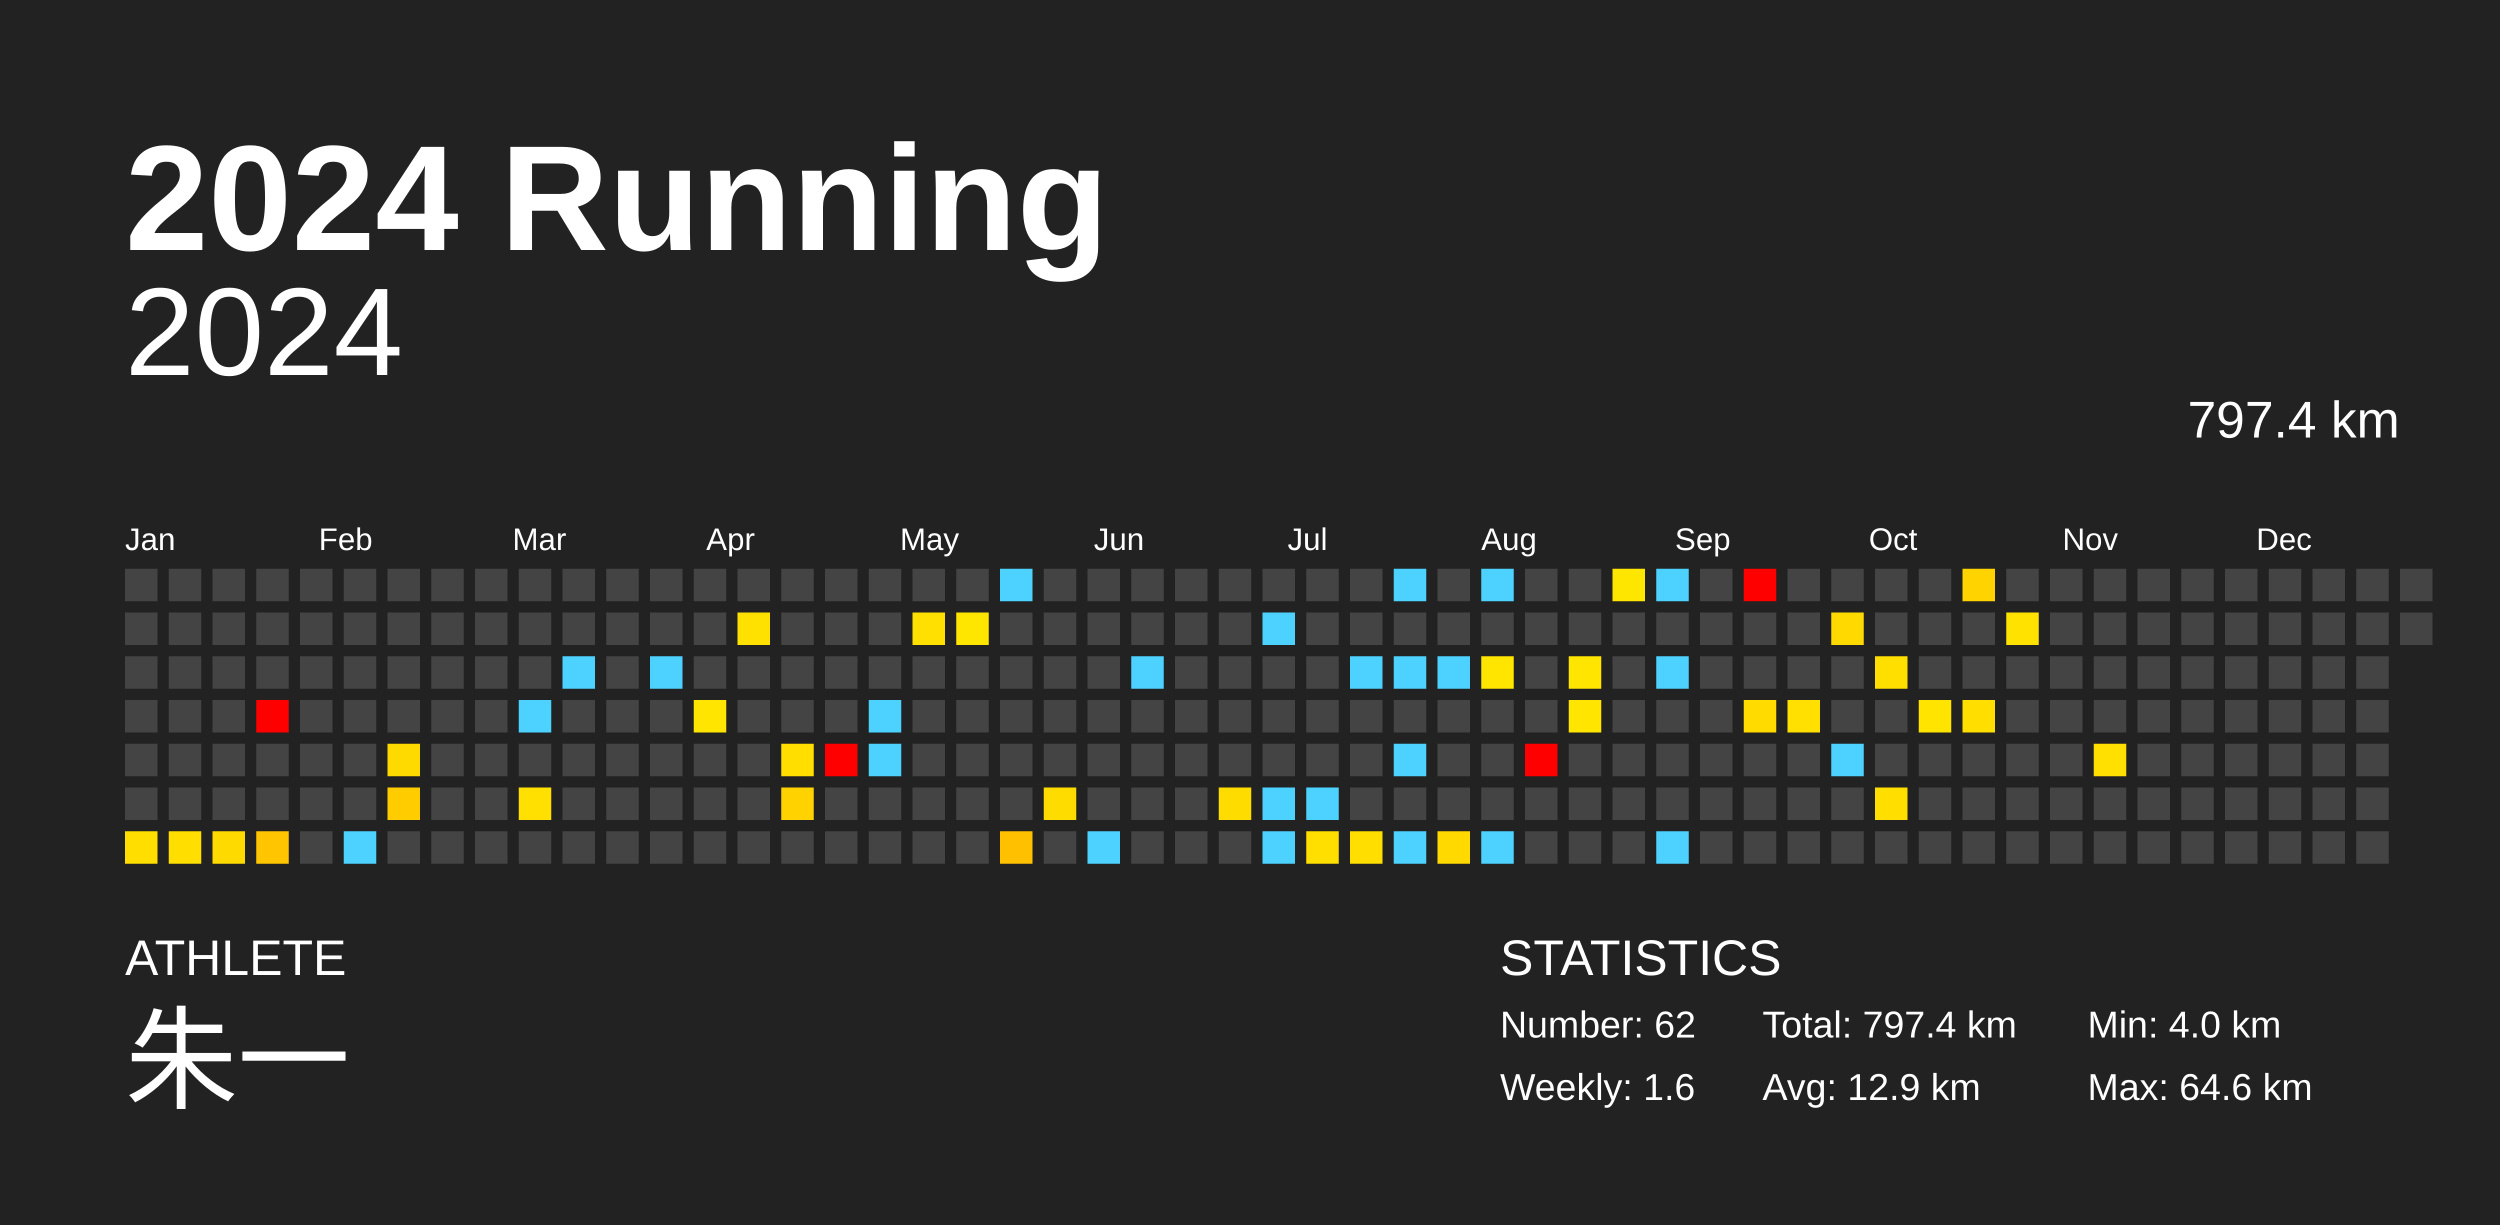
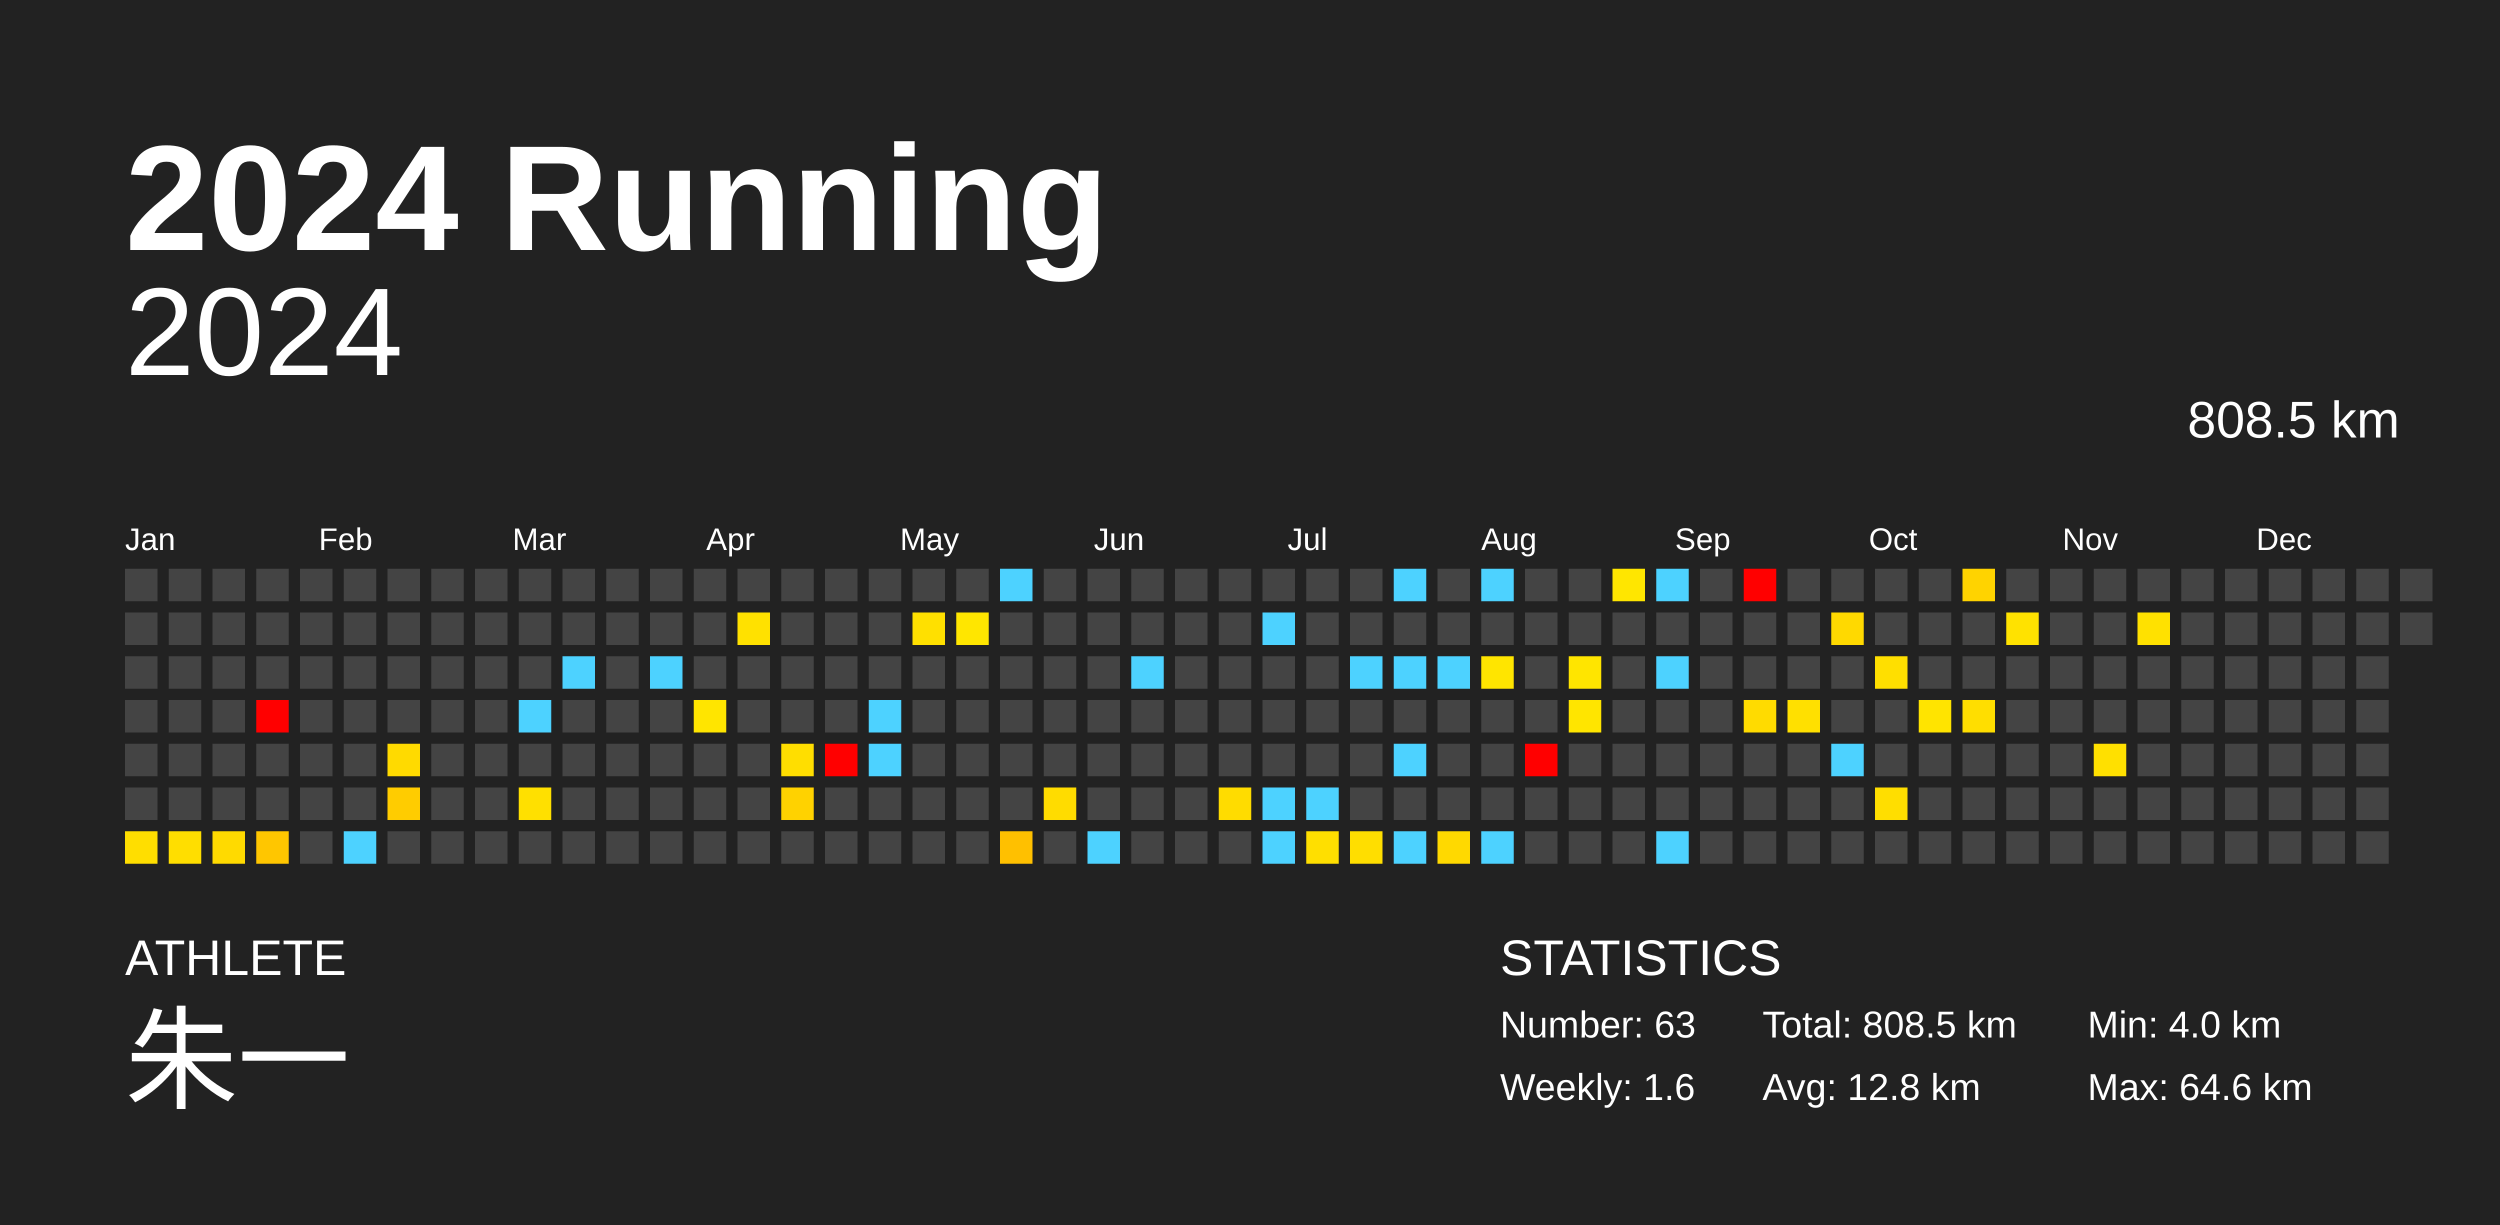
<svg xmlns="http://www.w3.org/2000/svg" baseProfile="full" height="98mm" version="1.1" viewBox="0,0,200,98" width="200mm">
  <defs />
  <rect fill="#222222" height="98" width="200" x="0" y="0" />
  <text fill="#FFFFFF" style="font-size:12px; font-family:Arial; font-weight:bold;" x="10" y="20">2024 Running</text>
  <text fill="#FFFFFF" style="font-size:4px; font-family:Arial" x="10" y="78">ATHLETE</text>
  <text fill="#FFFFFF" style="font-size:9px; font-family:Arial" x="10" y="88">朱一</text>
  <text fill="#FFFFFF" style="font-size:4px; font-family:Arial" x="120" y="78">STATISTICS</text>
-   <text fill="#FFFFFF" style="font-size:3px; font-family:Arial" x="120" y="83">Number: 62</text>
+   <text fill="#FFFFFF" style="font-size:3px; font-family:Arial" x="120" y="83">Number: 63</text>
  <text fill="#FFFFFF" style="font-size:3px; font-family:Arial" x="120" y="88">Weekly: 1.6</text>
-   <text fill="#FFFFFF" style="font-size:3px; font-family:Arial" x="141" y="83">Total: 797.4 km</text>
-   <text fill="#FFFFFF" style="font-size:3px; font-family:Arial" x="141" y="88">Avg: 12.9 km</text>
+   <text fill="#FFFFFF" style="font-size:3px; font-family:Arial" x="141" y="83">Total: 808.5 km</text>
+   <text fill="#FFFFFF" style="font-size:3px; font-family:Arial" x="141" y="88">Avg: 12.8 km</text>
  <text fill="#FFFFFF" style="font-size:3px; font-family:Arial" x="167" y="83">Min: 4.0 km</text>
  <text fill="#FFFFFF" style="font-size:3px; font-family:Arial" x="167" y="88">Max: 64.6 km</text>
  <text alignment-baseline="hanging" fill="#FFFFFF" style="font-size:10.0px; font-family:Arial;" x="10" y="30">2024</text>
-   <text alignment-baseline="hanging" fill="#FFFFFF" style="font-size:4.125px; font-family:Arial;" x="175" y="35">797.4 km</text>
+   <text alignment-baseline="hanging" fill="#FFFFFF" style="font-size:4.125px; font-family:Arial;" x="175" y="35">808.5 km</text>
  <text fill="#FFFFFF" style="font-size:2.5px; font-family:Arial" x="10.0" y="44">Jan</text>
  <text fill="#FFFFFF" style="font-size:2.5px; font-family:Arial" x="25.5" y="44">Feb</text>
  <text fill="#FFFFFF" style="font-size:2.5px; font-family:Arial" x="41.0" y="44">Mar</text>
  <text fill="#FFFFFF" style="font-size:2.5px; font-family:Arial" x="56.5" y="44">Apr</text>
  <text fill="#FFFFFF" style="font-size:2.5px; font-family:Arial" x="72.0" y="44">May</text>
  <text fill="#FFFFFF" style="font-size:2.5px; font-family:Arial" x="87.5" y="44">Jun</text>
  <text fill="#FFFFFF" style="font-size:2.5px; font-family:Arial" x="103.0" y="44">Jul</text>
  <text fill="#FFFFFF" style="font-size:2.5px; font-family:Arial" x="118.5" y="44">Aug</text>
  <text fill="#FFFFFF" style="font-size:2.5px; font-family:Arial" x="134.0" y="44">Sep</text>
  <text fill="#FFFFFF" style="font-size:2.5px; font-family:Arial" x="149.5" y="44">Oct</text>
  <text fill="#FFFFFF" style="font-size:2.5px; font-family:Arial" x="165.0" y="44">Nov</text>
  <text fill="#FFFFFF" style="font-size:2.5px; font-family:Arial" x="180.5" y="44">Dec</text>
  <rect fill="#444444" height="2.6" width="2.6" x="10.0" y="45.5" />
  <rect fill="#444444" height="2.6" width="2.6" x="10.0" y="49.0" />
  <rect fill="#444444" height="2.6" width="2.6" x="10.0" y="52.5" />
  <rect fill="#444444" height="2.6" width="2.6" x="10.0" y="56.0" />
  <rect fill="#444444" height="2.6" width="2.6" x="10.0" y="59.5" />
  <rect fill="#444444" height="2.6" width="2.6" x="10.0" y="63.0" />
  <rect fill="#ffde00" height="2.6" width="2.6" x="10.0" y="66.5" />
  <rect fill="#444444" height="2.6" width="2.6" x="13.5" y="45.5" />
  <rect fill="#444444" height="2.6" width="2.6" x="13.5" y="49.0" />
  <rect fill="#444444" height="2.6" width="2.6" x="13.5" y="52.5" />
  <rect fill="#444444" height="2.6" width="2.6" x="13.5" y="56.0" />
  <rect fill="#444444" height="2.6" width="2.6" x="13.5" y="59.5" />
  <rect fill="#444444" height="2.6" width="2.6" x="13.5" y="63.0" />
  <rect fill="#ffde00" height="2.6" width="2.6" x="13.5" y="66.5" />
  <rect fill="#444444" height="2.6" width="2.6" x="17.0" y="45.5" />
  <rect fill="#444444" height="2.6" width="2.6" x="17.0" y="49.0" />
  <rect fill="#444444" height="2.6" width="2.6" x="17.0" y="52.5" />
  <rect fill="#444444" height="2.6" width="2.6" x="17.0" y="56.0" />
  <rect fill="#444444" height="2.6" width="2.6" x="17.0" y="59.5" />
  <rect fill="#444444" height="2.6" width="2.6" x="17.0" y="63.0" />
  <rect fill="#ffda00" height="2.6" width="2.6" x="17.0" y="66.5" />
  <rect fill="#444444" height="2.6" width="2.6" x="20.5" y="45.5" />
  <rect fill="#444444" height="2.6" width="2.6" x="20.5" y="49.0" />
  <rect fill="#444444" height="2.6" width="2.6" x="20.5" y="52.5" />
  <rect fill="red" height="2.6" width="2.6" x="20.5" y="56.0" />
  <rect fill="#444444" height="2.6" width="2.6" x="20.5" y="59.5" />
  <rect fill="#444444" height="2.6" width="2.6" x="20.5" y="63.0" />
  <rect fill="#ffc600" height="2.6" width="2.6" x="20.5" y="66.5" />
  <rect fill="#444444" height="2.6" width="2.6" x="24.0" y="45.5" />
  <rect fill="#444444" height="2.6" width="2.6" x="24.0" y="49.0" />
  <rect fill="#444444" height="2.6" width="2.6" x="24.0" y="52.5" />
  <rect fill="#444444" height="2.6" width="2.6" x="24.0" y="56.0" />
  <rect fill="#444444" height="2.6" width="2.6" x="24.0" y="59.5" />
  <rect fill="#444444" height="2.6" width="2.6" x="24.0" y="63.0" />
  <rect fill="#444444" height="2.6" width="2.6" x="24.0" y="66.5" />
  <rect fill="#444444" height="2.6" width="2.6" x="27.5" y="45.5" />
  <rect fill="#444444" height="2.6" width="2.6" x="27.5" y="49.0" />
  <rect fill="#444444" height="2.6" width="2.6" x="27.5" y="52.5" />
  <rect fill="#444444" height="2.6" width="2.6" x="27.5" y="56.0" />
  <rect fill="#444444" height="2.6" width="2.6" x="27.5" y="59.5" />
  <rect fill="#444444" height="2.6" width="2.6" x="27.5" y="63.0" />
  <rect fill="#4dd2ff" height="2.6" width="2.6" x="27.5" y="66.5" />
  <rect fill="#444444" height="2.6" width="2.6" x="31.0" y="45.5" />
  <rect fill="#444444" height="2.6" width="2.6" x="31.0" y="49.0" />
  <rect fill="#444444" height="2.6" width="2.6" x="31.0" y="52.5" />
  <rect fill="#444444" height="2.6" width="2.6" x="31.0" y="56.0" />
  <rect fill="#ffda00" height="2.6" width="2.6" x="31.0" y="59.5" />
  <rect fill="#ffcc00" height="2.6" width="2.6" x="31.0" y="63.0" />
  <rect fill="#444444" height="2.6" width="2.6" x="31.0" y="66.5" />
  <rect fill="#444444" height="2.6" width="2.6" x="34.5" y="45.5" />
  <rect fill="#444444" height="2.6" width="2.6" x="34.5" y="49.0" />
  <rect fill="#444444" height="2.6" width="2.6" x="34.5" y="52.5" />
  <rect fill="#444444" height="2.6" width="2.6" x="34.5" y="56.0" />
  <rect fill="#444444" height="2.6" width="2.6" x="34.5" y="59.5" />
  <rect fill="#444444" height="2.6" width="2.6" x="34.5" y="63.0" />
  <rect fill="#444444" height="2.6" width="2.6" x="34.5" y="66.5" />
  <rect fill="#444444" height="2.6" width="2.6" x="38.0" y="45.5" />
  <rect fill="#444444" height="2.6" width="2.6" x="38.0" y="49.0" />
  <rect fill="#444444" height="2.6" width="2.6" x="38.0" y="52.5" />
  <rect fill="#444444" height="2.6" width="2.6" x="38.0" y="56.0" />
  <rect fill="#444444" height="2.6" width="2.6" x="38.0" y="59.5" />
  <rect fill="#444444" height="2.6" width="2.6" x="38.0" y="63.0" />
  <rect fill="#444444" height="2.6" width="2.6" x="38.0" y="66.5" />
  <rect fill="#444444" height="2.6" width="2.6" x="41.5" y="45.5" />
  <rect fill="#444444" height="2.6" width="2.6" x="41.5" y="49.0" />
  <rect fill="#444444" height="2.6" width="2.6" x="41.5" y="52.5" />
  <rect fill="#4dd2ff" height="2.6" width="2.6" x="41.5" y="56.0" />
  <rect fill="#444444" height="2.6" width="2.6" x="41.5" y="59.5" />
  <rect fill="#ffe000" height="2.6" width="2.6" x="41.5" y="63.0" />
  <rect fill="#444444" height="2.6" width="2.6" x="41.5" y="66.5" />
  <rect fill="#444444" height="2.6" width="2.6" x="45.0" y="45.5" />
  <rect fill="#444444" height="2.6" width="2.6" x="45.0" y="49.0" />
  <rect fill="#4dd2ff" height="2.6" width="2.6" x="45.0" y="52.5" />
  <rect fill="#444444" height="2.6" width="2.6" x="45.0" y="56.0" />
  <rect fill="#444444" height="2.6" width="2.6" x="45.0" y="59.5" />
  <rect fill="#444444" height="2.6" width="2.6" x="45.0" y="63.0" />
  <rect fill="#444444" height="2.6" width="2.6" x="45.0" y="66.5" />
  <rect fill="#444444" height="2.6" width="2.6" x="48.5" y="45.5" />
  <rect fill="#444444" height="2.6" width="2.6" x="48.5" y="49.0" />
  <rect fill="#444444" height="2.6" width="2.6" x="48.5" y="52.5" />
  <rect fill="#444444" height="2.6" width="2.6" x="48.5" y="56.0" />
  <rect fill="#444444" height="2.6" width="2.6" x="48.5" y="59.5" />
  <rect fill="#444444" height="2.6" width="2.6" x="48.5" y="63.0" />
  <rect fill="#444444" height="2.6" width="2.6" x="48.5" y="66.5" />
  <rect fill="#444444" height="2.6" width="2.6" x="52.0" y="45.5" />
  <rect fill="#444444" height="2.6" width="2.6" x="52.0" y="49.0" />
  <rect fill="#4dd2ff" height="2.6" width="2.6" x="52.0" y="52.5" />
  <rect fill="#444444" height="2.6" width="2.6" x="52.0" y="56.0" />
  <rect fill="#444444" height="2.6" width="2.6" x="52.0" y="59.5" />
  <rect fill="#444444" height="2.6" width="2.6" x="52.0" y="63.0" />
  <rect fill="#444444" height="2.6" width="2.6" x="52.0" y="66.5" />
  <rect fill="#444444" height="2.6" width="2.6" x="55.5" y="45.5" />
  <rect fill="#444444" height="2.6" width="2.6" x="55.5" y="49.0" />
  <rect fill="#444444" height="2.6" width="2.6" x="55.5" y="52.5" />
  <rect fill="#ffe500" height="2.6" width="2.6" x="55.5" y="56.0" />
  <rect fill="#444444" height="2.6" width="2.6" x="55.5" y="59.5" />
  <rect fill="#444444" height="2.6" width="2.6" x="55.5" y="63.0" />
  <rect fill="#444444" height="2.6" width="2.6" x="55.5" y="66.5" />
  <rect fill="#444444" height="2.6" width="2.6" x="59.0" y="45.5" />
  <rect fill="#ffe100" height="2.6" width="2.6" x="59.0" y="49.0" />
  <rect fill="#444444" height="2.6" width="2.6" x="59.0" y="52.5" />
  <rect fill="#444444" height="2.6" width="2.6" x="59.0" y="56.0" />
  <rect fill="#444444" height="2.6" width="2.6" x="59.0" y="59.5" />
  <rect fill="#444444" height="2.6" width="2.6" x="59.0" y="63.0" />
  <rect fill="#444444" height="2.6" width="2.6" x="59.0" y="66.5" />
  <rect fill="#444444" height="2.6" width="2.6" x="62.5" y="45.5" />
  <rect fill="#444444" height="2.6" width="2.6" x="62.5" y="49.0" />
  <rect fill="#444444" height="2.6" width="2.6" x="62.5" y="52.5" />
  <rect fill="#444444" height="2.6" width="2.6" x="62.5" y="56.0" />
  <rect fill="#ffde00" height="2.6" width="2.6" x="62.5" y="59.5" />
  <rect fill="#ffd200" height="2.6" width="2.6" x="62.5" y="63.0" />
  <rect fill="#444444" height="2.6" width="2.6" x="62.5" y="66.5" />
  <rect fill="#444444" height="2.6" width="2.6" x="66.0" y="45.5" />
  <rect fill="#444444" height="2.6" width="2.6" x="66.0" y="49.0" />
  <rect fill="#444444" height="2.6" width="2.6" x="66.0" y="52.5" />
  <rect fill="#444444" height="2.6" width="2.6" x="66.0" y="56.0" />
  <rect fill="red" height="2.6" width="2.6" x="66.0" y="59.5" />
  <rect fill="#444444" height="2.6" width="2.6" x="66.0" y="63.0" />
  <rect fill="#444444" height="2.6" width="2.6" x="66.0" y="66.5" />
  <rect fill="#444444" height="2.6" width="2.6" x="69.5" y="45.5" />
  <rect fill="#444444" height="2.6" width="2.6" x="69.5" y="49.0" />
  <rect fill="#444444" height="2.6" width="2.6" x="69.5" y="52.5" />
  <rect fill="#4dd2ff" height="2.6" width="2.6" x="69.5" y="56.0" />
  <rect fill="#4dd2ff" height="2.6" width="2.6" x="69.5" y="59.5" />
  <rect fill="#444444" height="2.6" width="2.6" x="69.5" y="63.0" />
  <rect fill="#444444" height="2.6" width="2.6" x="69.5" y="66.5" />
  <rect fill="#444444" height="2.6" width="2.6" x="73.0" y="45.5" />
  <rect fill="#ffe000" height="2.6" width="2.6" x="73.0" y="49.0" />
  <rect fill="#444444" height="2.6" width="2.6" x="73.0" y="52.5" />
  <rect fill="#444444" height="2.6" width="2.6" x="73.0" y="56.0" />
  <rect fill="#444444" height="2.6" width="2.6" x="73.0" y="59.5" />
  <rect fill="#444444" height="2.6" width="2.6" x="73.0" y="63.0" />
  <rect fill="#444444" height="2.6" width="2.6" x="73.0" y="66.5" />
  <rect fill="#444444" height="2.6" width="2.6" x="76.5" y="45.5" />
  <rect fill="#ffe600" height="2.6" width="2.6" x="76.5" y="49.0" />
  <rect fill="#444444" height="2.6" width="2.6" x="76.5" y="52.5" />
  <rect fill="#444444" height="2.6" width="2.6" x="76.5" y="56.0" />
  <rect fill="#444444" height="2.6" width="2.6" x="76.5" y="59.5" />
  <rect fill="#444444" height="2.6" width="2.6" x="76.5" y="63.0" />
  <rect fill="#444444" height="2.6" width="2.6" x="76.5" y="66.5" />
  <rect fill="#4dd2ff" height="2.6" width="2.6" x="80.0" y="45.5" />
  <rect fill="#444444" height="2.6" width="2.6" x="80.0" y="49.0" />
  <rect fill="#444444" height="2.6" width="2.6" x="80.0" y="52.5" />
  <rect fill="#444444" height="2.6" width="2.6" x="80.0" y="56.0" />
  <rect fill="#444444" height="2.6" width="2.6" x="80.0" y="59.5" />
  <rect fill="#444444" height="2.6" width="2.6" x="80.0" y="63.0" />
  <rect fill="#ffc000" height="2.6" width="2.6" x="80.0" y="66.5" />
  <rect fill="#444444" height="2.6" width="2.6" x="83.5" y="45.5" />
  <rect fill="#444444" height="2.6" width="2.6" x="83.5" y="49.0" />
  <rect fill="#444444" height="2.6" width="2.6" x="83.5" y="52.5" />
  <rect fill="#444444" height="2.6" width="2.6" x="83.5" y="56.0" />
  <rect fill="#444444" height="2.6" width="2.6" x="83.5" y="59.5" />
  <rect fill="#ffdc00" height="2.6" width="2.6" x="83.5" y="63.0" />
  <rect fill="#444444" height="2.6" width="2.6" x="83.5" y="66.5" />
  <rect fill="#444444" height="2.6" width="2.6" x="87.0" y="45.5" />
  <rect fill="#444444" height="2.6" width="2.6" x="87.0" y="49.0" />
  <rect fill="#444444" height="2.6" width="2.6" x="87.0" y="52.5" />
  <rect fill="#444444" height="2.6" width="2.6" x="87.0" y="56.0" />
  <rect fill="#444444" height="2.6" width="2.6" x="87.0" y="59.5" />
  <rect fill="#444444" height="2.6" width="2.6" x="87.0" y="63.0" />
  <rect fill="#4dd2ff" height="2.6" width="2.6" x="87.0" y="66.5" />
  <rect fill="#444444" height="2.6" width="2.6" x="90.5" y="45.5" />
  <rect fill="#444444" height="2.6" width="2.6" x="90.5" y="49.0" />
  <rect fill="#4dd2ff" height="2.6" width="2.6" x="90.5" y="52.5" />
  <rect fill="#444444" height="2.6" width="2.6" x="90.5" y="56.0" />
  <rect fill="#444444" height="2.6" width="2.6" x="90.5" y="59.5" />
  <rect fill="#444444" height="2.6" width="2.6" x="90.5" y="63.0" />
  <rect fill="#444444" height="2.6" width="2.6" x="90.5" y="66.5" />
  <rect fill="#444444" height="2.6" width="2.6" x="94.0" y="45.5" />
  <rect fill="#444444" height="2.6" width="2.6" x="94.0" y="49.0" />
  <rect fill="#444444" height="2.6" width="2.6" x="94.0" y="52.5" />
  <rect fill="#444444" height="2.6" width="2.6" x="94.0" y="56.0" />
  <rect fill="#444444" height="2.6" width="2.6" x="94.0" y="59.5" />
  <rect fill="#444444" height="2.6" width="2.6" x="94.0" y="63.0" />
  <rect fill="#444444" height="2.6" width="2.6" x="94.0" y="66.5" />
  <rect fill="#444444" height="2.6" width="2.6" x="97.5" y="45.5" />
  <rect fill="#444444" height="2.6" width="2.6" x="97.5" y="49.0" />
  <rect fill="#444444" height="2.6" width="2.6" x="97.5" y="52.5" />
  <rect fill="#444444" height="2.6" width="2.6" x="97.5" y="56.0" />
  <rect fill="#444444" height="2.6" width="2.6" x="97.5" y="59.5" />
  <rect fill="#ffdc00" height="2.6" width="2.6" x="97.5" y="63.0" />
  <rect fill="#444444" height="2.6" width="2.6" x="97.5" y="66.5" />
  <rect fill="#444444" height="2.6" width="2.6" x="101.0" y="45.5" />
  <rect fill="#4dd2ff" height="2.6" width="2.6" x="101.0" y="49.0" />
  <rect fill="#444444" height="2.6" width="2.6" x="101.0" y="52.5" />
  <rect fill="#444444" height="2.6" width="2.6" x="101.0" y="56.0" />
  <rect fill="#444444" height="2.6" width="2.6" x="101.0" y="59.5" />
  <rect fill="#4dd2ff" height="2.6" width="2.6" x="101.0" y="63.0" />
  <rect fill="#4dd2ff" height="2.6" width="2.6" x="101.0" y="66.5" />
  <rect fill="#444444" height="2.6" width="2.6" x="104.5" y="45.5" />
  <rect fill="#444444" height="2.6" width="2.6" x="104.5" y="49.0" />
  <rect fill="#444444" height="2.6" width="2.6" x="104.5" y="52.5" />
  <rect fill="#444444" height="2.6" width="2.6" x="104.5" y="56.0" />
  <rect fill="#444444" height="2.6" width="2.6" x="104.5" y="59.5" />
  <rect fill="#4dd2ff" height="2.6" width="2.6" x="104.5" y="63.0" />
  <rect fill="#ffdf00" height="2.6" width="2.6" x="104.5" y="66.5" />
  <rect fill="#444444" height="2.6" width="2.6" x="108.0" y="45.5" />
  <rect fill="#444444" height="2.6" width="2.6" x="108.0" y="49.0" />
  <rect fill="#4dd2ff" height="2.6" width="2.6" x="108.0" y="52.5" />
  <rect fill="#444444" height="2.6" width="2.6" x="108.0" y="56.0" />
  <rect fill="#444444" height="2.6" width="2.6" x="108.0" y="59.5" />
  <rect fill="#444444" height="2.6" width="2.6" x="108.0" y="63.0" />
  <rect fill="#ffde00" height="2.6" width="2.6" x="108.0" y="66.5" />
  <rect fill="#4dd2ff" height="2.6" width="2.6" x="111.5" y="45.5" />
  <rect fill="#444444" height="2.6" width="2.6" x="111.5" y="49.0" />
  <rect fill="#4dd2ff" height="2.6" width="2.6" x="111.5" y="52.5" />
  <rect fill="#444444" height="2.6" width="2.6" x="111.5" y="56.0" />
  <rect fill="#4dd2ff" height="2.6" width="2.6" x="111.5" y="59.5" />
  <rect fill="#444444" height="2.6" width="2.6" x="111.5" y="63.0" />
  <rect fill="#4dd2ff" height="2.6" width="2.6" x="111.5" y="66.5" />
  <rect fill="#444444" height="2.6" width="2.6" x="115.0" y="45.5" />
  <rect fill="#444444" height="2.6" width="2.6" x="115.0" y="49.0" />
  <rect fill="#4dd2ff" height="2.6" width="2.6" x="115.0" y="52.5" />
  <rect fill="#444444" height="2.6" width="2.6" x="115.0" y="56.0" />
  <rect fill="#444444" height="2.6" width="2.6" x="115.0" y="59.5" />
  <rect fill="#444444" height="2.6" width="2.6" x="115.0" y="63.0" />
  <rect fill="#ffd900" height="2.6" width="2.6" x="115.0" y="66.5" />
  <rect fill="#4dd2ff" height="2.6" width="2.6" x="118.5" y="45.5" />
  <rect fill="#444444" height="2.6" width="2.6" x="118.5" y="49.0" />
  <rect fill="#ffe500" height="2.6" width="2.6" x="118.5" y="52.5" />
  <rect fill="#444444" height="2.6" width="2.6" x="118.5" y="56.0" />
  <rect fill="#444444" height="2.6" width="2.6" x="118.5" y="59.5" />
  <rect fill="#444444" height="2.6" width="2.6" x="118.5" y="63.0" />
  <rect fill="#4dd2ff" height="2.6" width="2.6" x="118.5" y="66.5" />
  <rect fill="#444444" height="2.6" width="2.6" x="122.0" y="45.5" />
  <rect fill="#444444" height="2.6" width="2.6" x="122.0" y="49.0" />
  <rect fill="#444444" height="2.6" width="2.6" x="122.0" y="52.5" />
  <rect fill="#444444" height="2.6" width="2.6" x="122.0" y="56.0" />
  <rect fill="red" height="2.6" width="2.6" x="122.0" y="59.5" />
  <rect fill="#444444" height="2.6" width="2.6" x="122.0" y="63.0" />
  <rect fill="#444444" height="2.6" width="2.6" x="122.0" y="66.5" />
  <rect fill="#444444" height="2.6" width="2.6" x="125.5" y="45.5" />
  <rect fill="#444444" height="2.6" width="2.6" x="125.5" y="49.0" />
  <rect fill="#ffe500" height="2.6" width="2.6" x="125.5" y="52.5" />
  <rect fill="#ffe500" height="2.6" width="2.6" x="125.5" y="56.0" />
  <rect fill="#444444" height="2.6" width="2.6" x="125.5" y="59.5" />
  <rect fill="#444444" height="2.6" width="2.6" x="125.5" y="63.0" />
  <rect fill="#444444" height="2.6" width="2.6" x="125.5" y="66.5" />
  <rect fill="#ffe600" height="2.6" width="2.6" x="129.0" y="45.5" />
  <rect fill="#444444" height="2.6" width="2.6" x="129.0" y="49.0" />
  <rect fill="#444444" height="2.6" width="2.6" x="129.0" y="52.5" />
  <rect fill="#444444" height="2.6" width="2.6" x="129.0" y="56.0" />
  <rect fill="#444444" height="2.6" width="2.6" x="129.0" y="59.5" />
  <rect fill="#444444" height="2.6" width="2.6" x="129.0" y="63.0" />
  <rect fill="#444444" height="2.6" width="2.6" x="129.0" y="66.5" />
  <rect fill="#4dd2ff" height="2.6" width="2.6" x="132.5" y="45.5" />
  <rect fill="#444444" height="2.6" width="2.6" x="132.5" y="49.0" />
  <rect fill="#4dd2ff" height="2.6" width="2.6" x="132.5" y="52.5" />
  <rect fill="#444444" height="2.6" width="2.6" x="132.5" y="56.0" />
  <rect fill="#444444" height="2.6" width="2.6" x="132.5" y="59.5" />
  <rect fill="#444444" height="2.6" width="2.6" x="132.5" y="63.0" />
  <rect fill="#4dd2ff" height="2.6" width="2.6" x="132.5" y="66.5" />
  <rect fill="#444444" height="2.6" width="2.6" x="136.0" y="45.5" />
  <rect fill="#444444" height="2.6" width="2.6" x="136.0" y="49.0" />
  <rect fill="#444444" height="2.6" width="2.6" x="136.0" y="52.5" />
  <rect fill="#444444" height="2.6" width="2.6" x="136.0" y="56.0" />
  <rect fill="#444444" height="2.6" width="2.6" x="136.0" y="59.5" />
  <rect fill="#444444" height="2.6" width="2.6" x="136.0" y="63.0" />
  <rect fill="#444444" height="2.6" width="2.6" x="136.0" y="66.5" />
  <rect fill="red" height="2.6" width="2.6" x="139.5" y="45.5" />
  <rect fill="#444444" height="2.6" width="2.6" x="139.5" y="49.0" />
  <rect fill="#444444" height="2.6" width="2.6" x="139.5" y="52.5" />
  <rect fill="#ffdb00" height="2.6" width="2.6" x="139.5" y="56.0" />
  <rect fill="#444444" height="2.6" width="2.6" x="139.5" y="59.5" />
  <rect fill="#444444" height="2.6" width="2.6" x="139.5" y="63.0" />
  <rect fill="#444444" height="2.6" width="2.6" x="139.5" y="66.5" />
  <rect fill="#444444" height="2.6" width="2.6" x="143.0" y="45.5" />
  <rect fill="#444444" height="2.6" width="2.6" x="143.0" y="49.0" />
  <rect fill="#444444" height="2.6" width="2.6" x="143.0" y="52.5" />
  <rect fill="#ffe000" height="2.6" width="2.6" x="143.0" y="56.0" />
  <rect fill="#444444" height="2.6" width="2.6" x="143.0" y="59.5" />
  <rect fill="#444444" height="2.6" width="2.6" x="143.0" y="63.0" />
  <rect fill="#444444" height="2.6" width="2.6" x="143.0" y="66.5" />
  <rect fill="#444444" height="2.6" width="2.6" x="146.5" y="45.5" />
  <rect fill="#ffd900" height="2.6" width="2.6" x="146.5" y="49.0" />
  <rect fill="#444444" height="2.6" width="2.6" x="146.5" y="52.5" />
  <rect fill="#444444" height="2.6" width="2.6" x="146.5" y="56.0" />
  <rect fill="#4dd2ff" height="2.6" width="2.6" x="146.5" y="59.5" />
  <rect fill="#444444" height="2.6" width="2.6" x="146.5" y="63.0" />
  <rect fill="#444444" height="2.6" width="2.6" x="146.5" y="66.5" />
  <rect fill="#444444" height="2.6" width="2.6" x="150.0" y="45.5" />
  <rect fill="#444444" height="2.6" width="2.6" x="150.0" y="49.0" />
  <rect fill="#ffdf00" height="2.6" width="2.6" x="150.0" y="52.5" />
  <rect fill="#444444" height="2.6" width="2.6" x="150.0" y="56.0" />
  <rect fill="#444444" height="2.6" width="2.6" x="150.0" y="59.5" />
  <rect fill="#ffde00" height="2.6" width="2.6" x="150.0" y="63.0" />
  <rect fill="#444444" height="2.6" width="2.6" x="150.0" y="66.5" />
  <rect fill="#444444" height="2.6" width="2.6" x="153.5" y="45.5" />
  <rect fill="#444444" height="2.6" width="2.6" x="153.5" y="49.0" />
  <rect fill="#444444" height="2.6" width="2.6" x="153.5" y="52.5" />
  <rect fill="#ffe400" height="2.6" width="2.6" x="153.5" y="56.0" />
  <rect fill="#444444" height="2.6" width="2.6" x="153.5" y="59.5" />
  <rect fill="#444444" height="2.6" width="2.6" x="153.5" y="63.0" />
  <rect fill="#444444" height="2.6" width="2.6" x="153.5" y="66.5" />
  <rect fill="#ffd300" height="2.6" width="2.6" x="157.0" y="45.5" />
  <rect fill="#444444" height="2.6" width="2.6" x="157.0" y="49.0" />
  <rect fill="#444444" height="2.6" width="2.6" x="157.0" y="52.5" />
  <rect fill="#ffde00" height="2.6" width="2.6" x="157.0" y="56.0" />
  <rect fill="#444444" height="2.6" width="2.6" x="157.0" y="59.5" />
  <rect fill="#444444" height="2.6" width="2.6" x="157.0" y="63.0" />
  <rect fill="#444444" height="2.6" width="2.6" x="157.0" y="66.5" />
  <rect fill="#444444" height="2.6" width="2.6" x="160.5" y="45.5" />
  <rect fill="#ffe200" height="2.6" width="2.6" x="160.5" y="49.0" />
  <rect fill="#444444" height="2.6" width="2.6" x="160.5" y="52.5" />
  <rect fill="#444444" height="2.6" width="2.6" x="160.5" y="56.0" />
  <rect fill="#444444" height="2.6" width="2.6" x="160.5" y="59.5" />
  <rect fill="#444444" height="2.6" width="2.6" x="160.5" y="63.0" />
  <rect fill="#444444" height="2.6" width="2.6" x="160.5" y="66.5" />
  <rect fill="#444444" height="2.6" width="2.6" x="164.0" y="45.5" />
  <rect fill="#444444" height="2.6" width="2.6" x="164.0" y="49.0" />
  <rect fill="#444444" height="2.6" width="2.6" x="164.0" y="52.5" />
  <rect fill="#444444" height="2.6" width="2.6" x="164.0" y="56.0" />
  <rect fill="#444444" height="2.6" width="2.6" x="164.0" y="59.5" />
  <rect fill="#444444" height="2.6" width="2.6" x="164.0" y="63.0" />
  <rect fill="#444444" height="2.6" width="2.6" x="164.0" y="66.5" />
  <rect fill="#444444" height="2.6" width="2.6" x="167.5" y="45.5" />
  <rect fill="#444444" height="2.6" width="2.6" x="167.5" y="49.0" />
  <rect fill="#444444" height="2.6" width="2.6" x="167.5" y="52.5" />
  <rect fill="#444444" height="2.6" width="2.6" x="167.5" y="56.0" />
  <rect fill="#ffe000" height="2.6" width="2.6" x="167.5" y="59.5" />
  <rect fill="#444444" height="2.6" width="2.6" x="167.5" y="63.0" />
  <rect fill="#444444" height="2.6" width="2.6" x="167.5" y="66.5" />
  <rect fill="#444444" height="2.6" width="2.6" x="171.0" y="45.5" />
-   <rect fill="#444444" height="2.6" width="2.6" x="171.0" y="49.0" />
+   <rect fill="#ffe100" height="2.6" width="2.6" x="171.0" y="49.0" />
  <rect fill="#444444" height="2.6" width="2.6" x="171.0" y="52.5" />
  <rect fill="#444444" height="2.6" width="2.6" x="171.0" y="56.0" />
  <rect fill="#444444" height="2.6" width="2.6" x="171.0" y="59.5" />
  <rect fill="#444444" height="2.6" width="2.6" x="171.0" y="63.0" />
  <rect fill="#444444" height="2.6" width="2.6" x="171.0" y="66.5" />
  <rect fill="#444444" height="2.6" width="2.6" x="174.5" y="45.5" />
  <rect fill="#444444" height="2.6" width="2.6" x="174.5" y="49.0" />
  <rect fill="#444444" height="2.6" width="2.6" x="174.5" y="52.5" />
  <rect fill="#444444" height="2.6" width="2.6" x="174.5" y="56.0" />
  <rect fill="#444444" height="2.6" width="2.6" x="174.5" y="59.5" />
  <rect fill="#444444" height="2.6" width="2.6" x="174.5" y="63.0" />
  <rect fill="#444444" height="2.6" width="2.6" x="174.5" y="66.5" />
  <rect fill="#444444" height="2.6" width="2.6" x="178.0" y="45.5" />
  <rect fill="#444444" height="2.6" width="2.6" x="178.0" y="49.0" />
  <rect fill="#444444" height="2.6" width="2.6" x="178.0" y="52.5" />
  <rect fill="#444444" height="2.6" width="2.6" x="178.0" y="56.0" />
  <rect fill="#444444" height="2.6" width="2.6" x="178.0" y="59.5" />
  <rect fill="#444444" height="2.6" width="2.6" x="178.0" y="63.0" />
  <rect fill="#444444" height="2.6" width="2.6" x="178.0" y="66.5" />
  <rect fill="#444444" height="2.6" width="2.6" x="181.5" y="45.5" />
  <rect fill="#444444" height="2.6" width="2.6" x="181.5" y="49.0" />
  <rect fill="#444444" height="2.6" width="2.6" x="181.5" y="52.5" />
  <rect fill="#444444" height="2.6" width="2.6" x="181.5" y="56.0" />
  <rect fill="#444444" height="2.6" width="2.6" x="181.5" y="59.5" />
  <rect fill="#444444" height="2.6" width="2.6" x="181.5" y="63.0" />
  <rect fill="#444444" height="2.6" width="2.6" x="181.5" y="66.5" />
  <rect fill="#444444" height="2.6" width="2.6" x="185.0" y="45.5" />
  <rect fill="#444444" height="2.6" width="2.6" x="185.0" y="49.0" />
  <rect fill="#444444" height="2.6" width="2.6" x="185.0" y="52.5" />
  <rect fill="#444444" height="2.6" width="2.6" x="185.0" y="56.0" />
  <rect fill="#444444" height="2.6" width="2.6" x="185.0" y="59.5" />
  <rect fill="#444444" height="2.6" width="2.6" x="185.0" y="63.0" />
  <rect fill="#444444" height="2.6" width="2.6" x="185.0" y="66.5" />
  <rect fill="#444444" height="2.6" width="2.6" x="188.5" y="45.5" />
  <rect fill="#444444" height="2.6" width="2.6" x="188.5" y="49.0" />
  <rect fill="#444444" height="2.6" width="2.6" x="188.5" y="52.5" />
  <rect fill="#444444" height="2.6" width="2.6" x="188.5" y="56.0" />
  <rect fill="#444444" height="2.6" width="2.6" x="188.5" y="59.5" />
  <rect fill="#444444" height="2.6" width="2.6" x="188.5" y="63.0" />
  <rect fill="#444444" height="2.6" width="2.6" x="188.5" y="66.5" />
  <rect fill="#444444" height="2.6" width="2.6" x="192.0" y="45.5" />
  <rect fill="#444444" height="2.6" width="2.6" x="192.0" y="49.0" />
</svg>
